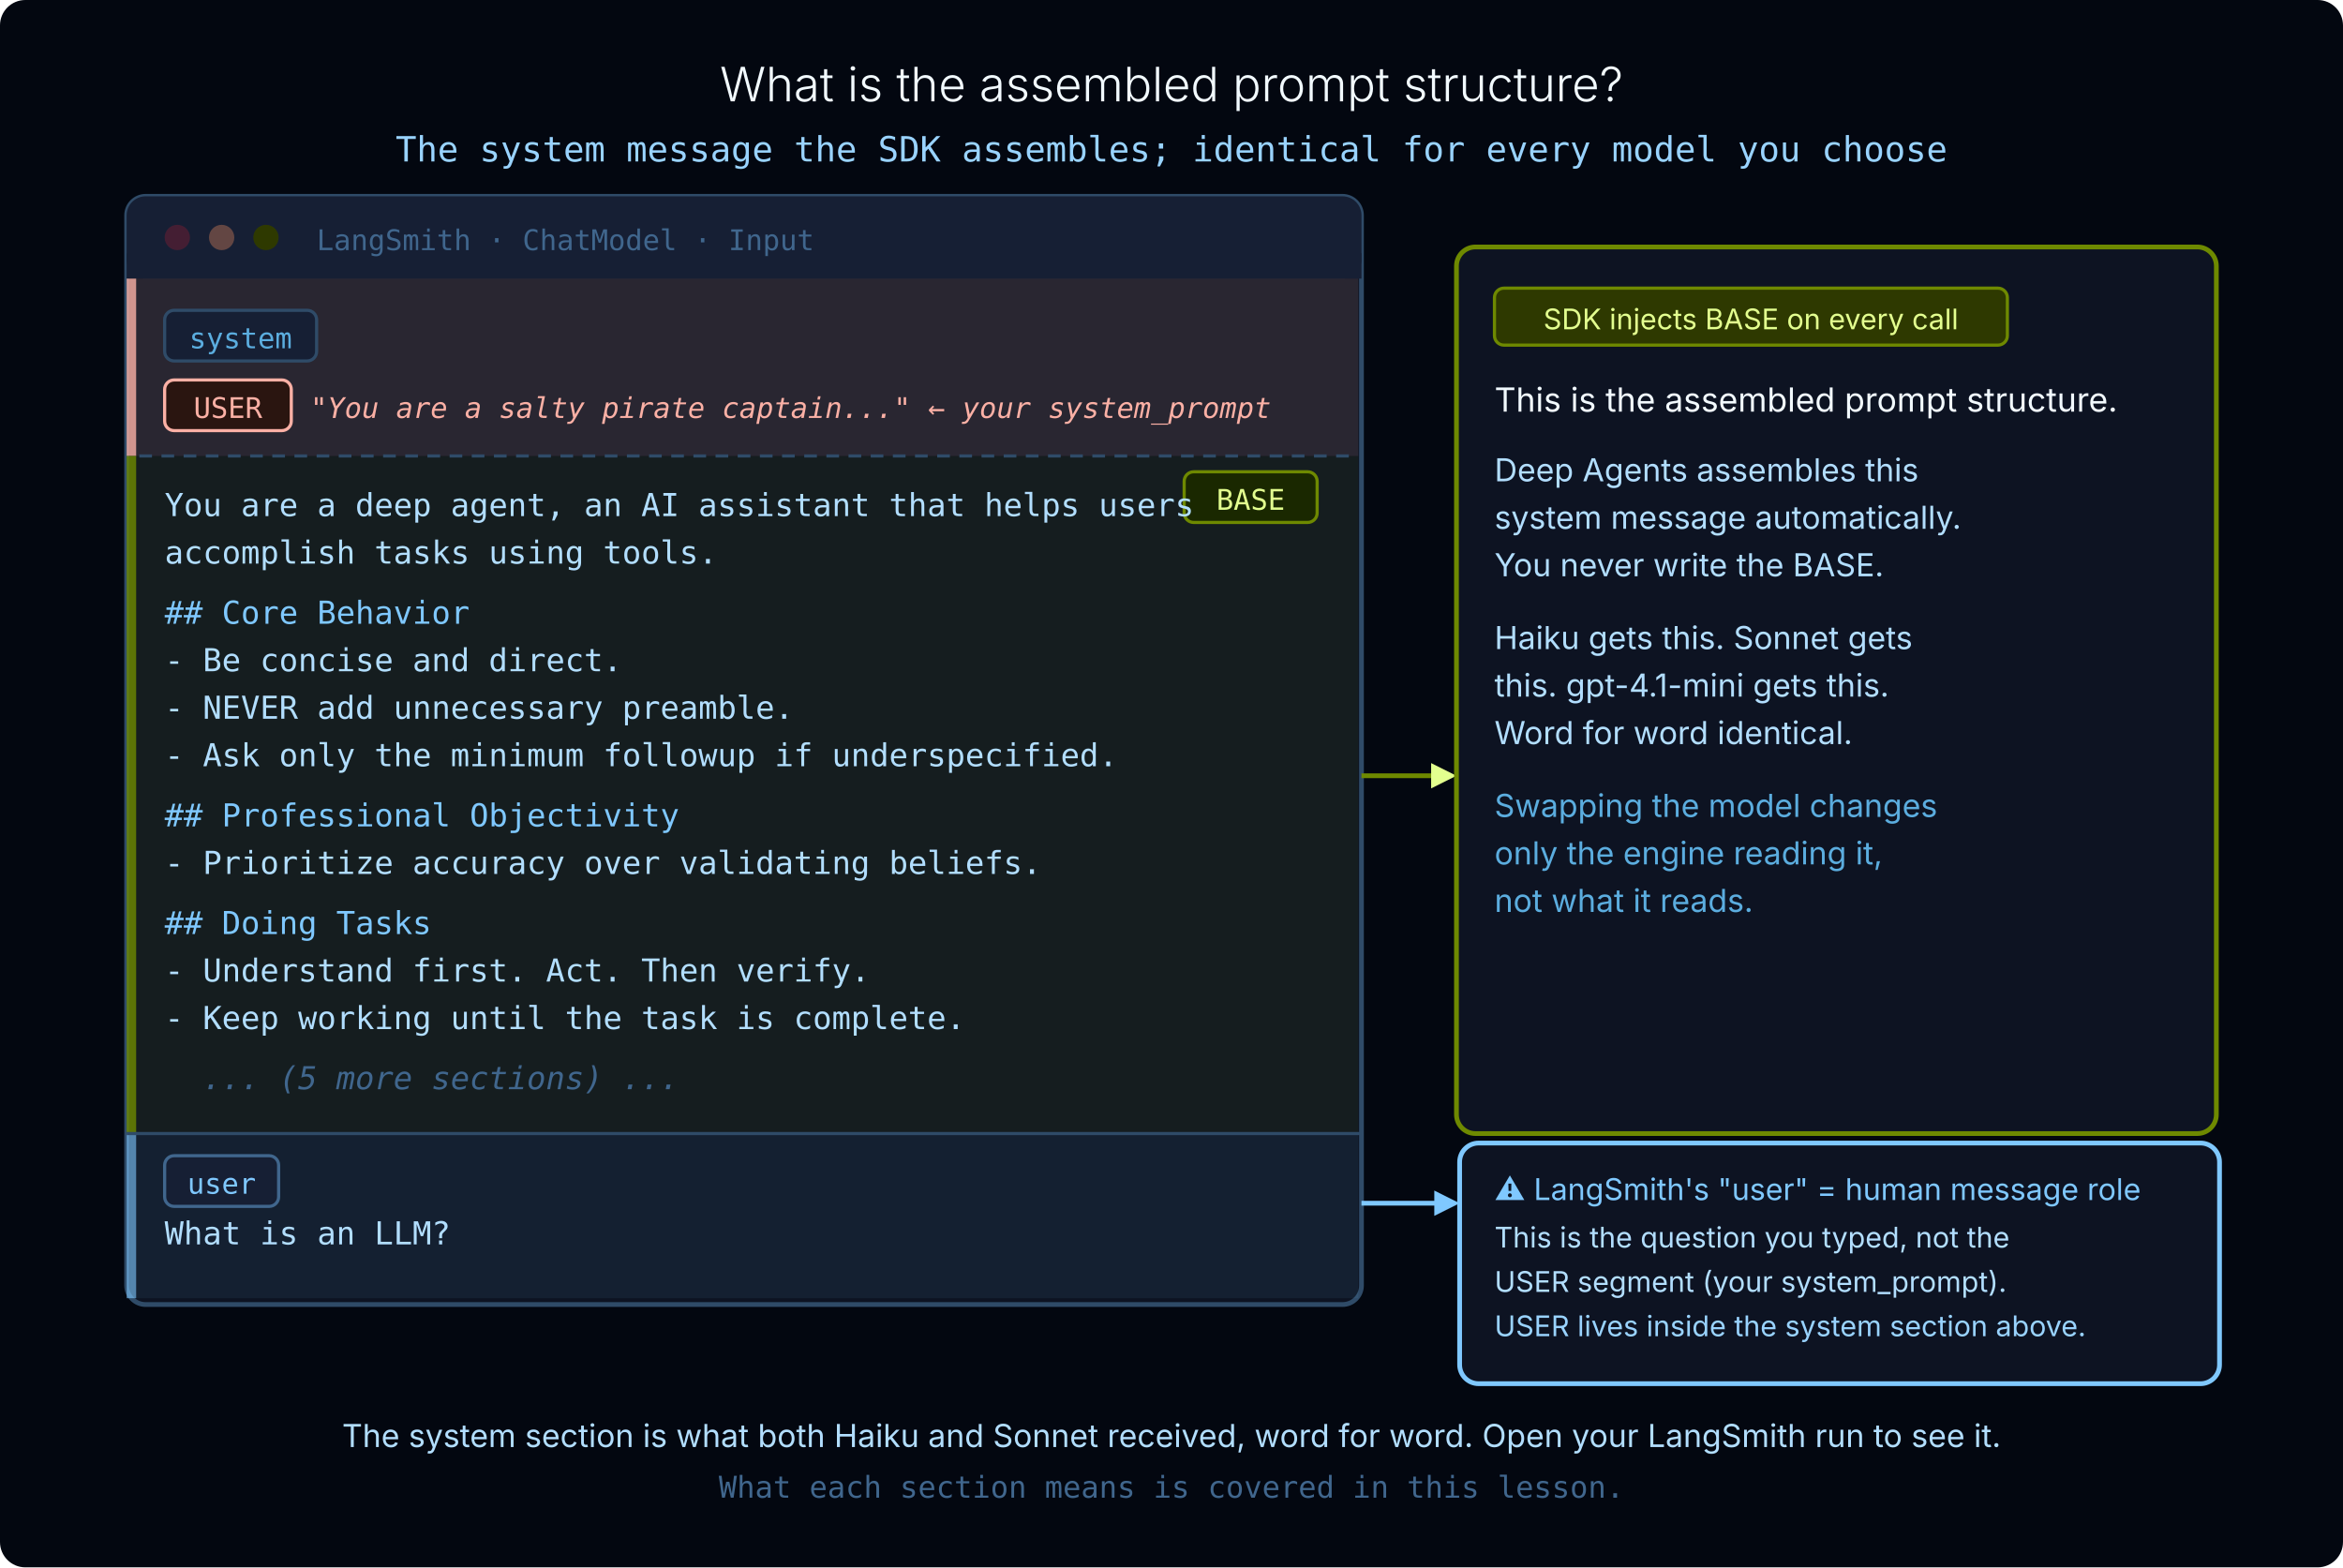
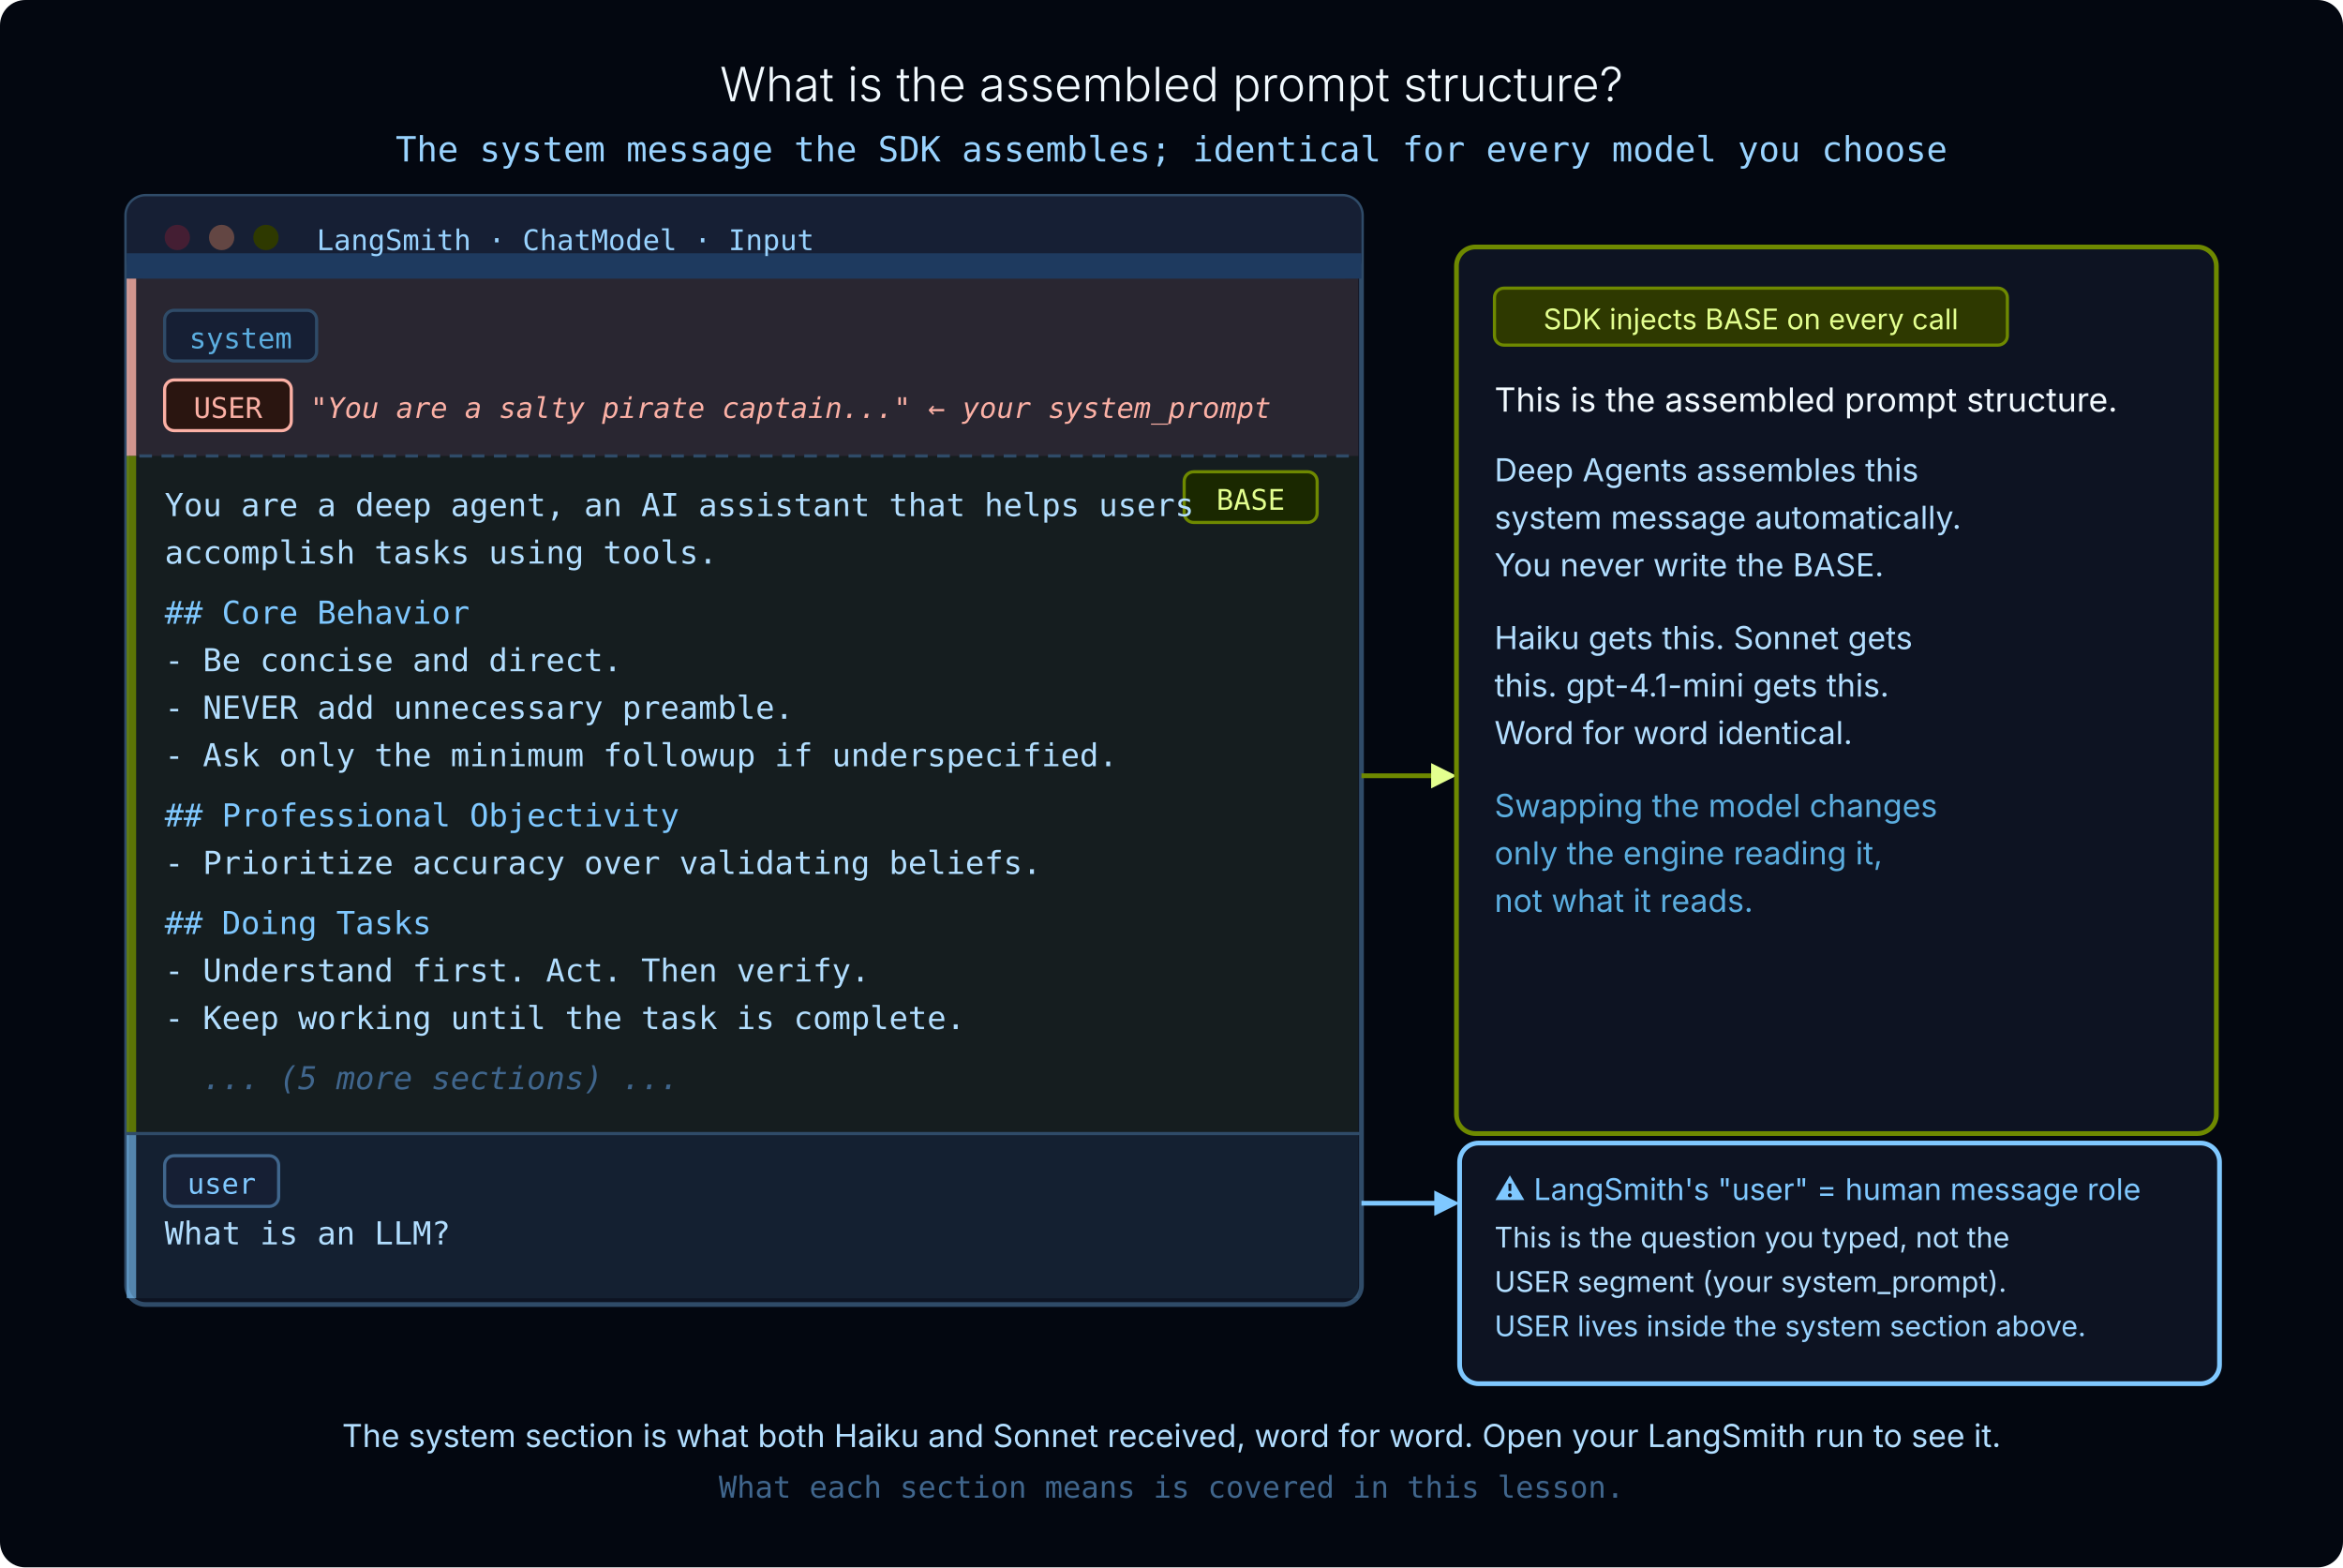
<svg xmlns="http://www.w3.org/2000/svg" width="740" height="495" font-family="'Inter', -apple-system, BlinkMacSystemFont, 'Segoe UI', sans-serif">
  <rect width="740" height="495" fill="#030710" rx="8" />
  <text x="370" y="32" text-anchor="middle" font-size="15" font-weight="300" fill="#F2FAFF">What is the assembled prompt structure?</text>
  <text x="370" y="51" text-anchor="middle" font-size="11" fill="#99D3FF" font-family="'IBM Plex Mono', ui-monospace, SFMono-Regular, Menlo, Consolas, monospace">The system message the SDK assembles; identical for every model you choose</text>
  <rect x="40" y="62" width="390" height="350" rx="6" fill="#0D1322" stroke="#2F4B68" stroke-width="1.5" />
  <rect x="40" y="62" width="390" height="26" rx="6" fill="#161F34" />
-   <rect x="40" y="80" width="390" height="8" fill="#161F34" />
+   <rect x="40" y="80" width="390" height="8" fill="#1E3A5F" />
  <circle cx="56" cy="75" r="4" fill="#441E33" />
  <circle cx="70" cy="75" r="4" fill="#634643" />
  <circle cx="84" cy="75" r="4" fill="#2E3900" />
-   <text x="100" y="79" font-size="9" fill="#40668D" font-family="'IBM Plex Mono', ui-monospace, SFMono-Regular, Menlo, Consolas, monospace">LangSmith · ChatModel · Input</text>
+   <text x="100" y="79" font-size="9" fill="#99D3FF" font-family="'IBM Plex Mono', ui-monospace, SFMono-Regular, Menlo, Consolas, monospace">LangSmith · ChatModel · Input</text>
  <rect x="41" y="88" width="388" height="56" fill="#FBB0A5" fill-opacity="0.12" />
  <rect x="41" y="144" width="388" height="214" fill="#6E8900" fill-opacity="0.09" />
  <rect x="41" y="358" width="388" height="52" fill="#7FC8FF" fill-opacity="0.07" />
  <rect x="40" y="88" width="3" height="56" fill="#FBB0A5" fill-opacity="0.8" />
  <rect x="40" y="144" width="3" height="214" fill="#6E8900" fill-opacity="0.8" />
  <rect x="40" y="358" width="3" height="52" fill="#7FC8FF" fill-opacity="0.6" />
  <rect x="52" y="98" width="48" height="16" rx="3" fill="#161F34" stroke="#2F4B68" stroke-width="1" />
  <text x="76" y="110" text-anchor="middle" font-size="9" font-weight="400" fill="#5BADDF" font-family="'IBM Plex Mono', ui-monospace, SFMono-Regular, Menlo, Consolas, monospace">system</text>
  <rect x="52" y="120" width="40" height="16" rx="3" fill="#2A1510" stroke="#FBB0A5" stroke-width="1" />
  <text x="72" y="132" text-anchor="middle" font-size="9" font-weight="400" fill="#FBB0A5" font-family="'IBM Plex Mono', ui-monospace, SFMono-Regular, Menlo, Consolas, monospace">USER</text>
  <text x="98" y="132" font-size="9" fill="#FBB0A5" font-style="italic" font-family="'IBM Plex Mono', ui-monospace, SFMono-Regular, Menlo, Consolas, monospace">"You are a salty pirate captain..."  ← your system_prompt</text>
  <line x1="44" y1="144" x2="428" y2="144" stroke="#2F4B68" stroke-width="1" stroke-dasharray="4,3" />
  <rect x="374" y="149" width="42" height="16" rx="3" fill="#1A2800" stroke="#6E8900" stroke-width="1" />
  <text x="395" y="161" text-anchor="middle" font-size="9" font-weight="400" fill="#E3FF8F" font-family="'IBM Plex Mono', ui-monospace, SFMono-Regular, Menlo, Consolas, monospace">BASE</text>
  <g font-family="'IBM Plex Mono', ui-monospace, SFMono-Regular, Menlo, Consolas, monospace" font-size="10" fill="#B2DEFF" xml:space="preserve">
    <text x="52" y="163">You are a deep agent, an AI assistant that helps users</text>
    <text x="52" y="178">accomplish tasks using tools.</text>
    <text x="52" y="197" font-weight="400" fill="#7FC8FF">## Core Behavior</text>
    <text x="52" y="212">- Be concise and direct.</text>
    <text x="52" y="227">- NEVER add unnecessary preamble.</text>
    <text x="52" y="242">- Ask only the minimum followup if underspecified.</text>
    <text x="52" y="261" font-weight="400" fill="#7FC8FF">## Professional Objectivity</text>
    <text x="52" y="276">- Prioritize accuracy over validating beliefs.</text>
    <text x="52" y="295" font-weight="400" fill="#7FC8FF">## Doing Tasks</text>
    <text x="52" y="310">- Understand first. Act. Then verify.</text>
    <text x="52" y="325">- Keep working until the task is complete.</text>
    <text x="52" y="344" fill="#40668D" font-style="italic">  ... (5 more sections) ...</text>
  </g>
  <line x1="40" y1="358" x2="430" y2="358" stroke="#2F4B68" stroke-width="1" />
  <rect x="52" y="365" width="36" height="16" rx="3" fill="#161F34" stroke="#40668D" stroke-width="1" />
  <text x="70" y="377" text-anchor="middle" font-size="9" font-weight="400" fill="#7FC8FF" font-family="'IBM Plex Mono', ui-monospace, SFMono-Regular, Menlo, Consolas, monospace">user</text>
  <g font-family="'IBM Plex Mono', ui-monospace, SFMono-Regular, Menlo, Consolas, monospace" font-size="10" fill="#B2DEFF">
    <text x="52" y="393">What is an LLM?</text>
  </g>
  <line x1="430" y1="245" x2="456" y2="245" stroke="#6E8900" stroke-width="1.5" />
  <polygon points="452,241 460,245 452,249" fill="#E3FF8F" />
  <rect x="460" y="78" width="240" height="280" rx="6" fill="#0D1322" stroke="#6E8900" stroke-width="1.5" />
  <rect x="472" y="91" width="162" height="18" rx="3" fill="#2E3900" stroke="#6E8900" stroke-width="1" />
  <text x="553" y="104" text-anchor="middle" font-size="9" font-weight="400" fill="#E3FF8F">SDK injects BASE on every call</text>
  <text x="472" y="130" font-size="10.5" font-weight="400" fill="#F2FAFF">This is the assembled prompt structure.</text>
  <text x="472" y="152" font-size="10" fill="#B2DEFF">Deep Agents assembles this</text>
  <text x="472" y="167" font-size="10" fill="#B2DEFF">system message automatically.</text>
  <text x="472" y="182" font-size="10" fill="#B2DEFF">You never write the BASE.</text>
  <text x="472" y="205" font-size="10" fill="#B2DEFF">Haiku gets this. Sonnet gets</text>
  <text x="472" y="220" font-size="10" fill="#B2DEFF">this. gpt-4.1-mini gets this.</text>
  <text x="472" y="235" font-size="10" fill="#B2DEFF">Word for word identical.</text>
  <text x="472" y="258" font-size="10" fill="#5BADDF">Swapping the model changes</text>
  <text x="472" y="273" font-size="10" fill="#5BADDF">only the engine reading it,</text>
  <text x="472" y="288" font-size="10" fill="#5BADDF">not what it reads.</text>
  <line x1="430" y1="380" x2="457" y2="380" stroke="#7FC8FF" stroke-width="1.5" />
  <polygon points="453,376 461,380 453,384" fill="#7FC8FF" />
  <rect x="461" y="361" width="240" height="76" rx="6" fill="#0D1322" stroke="#7FC8FF" stroke-width="1.5" />
  <text x="472" y="379" font-size="9.5" font-weight="400" fill="#7FC8FF">⚠ LangSmith's "user" = human message role</text>
  <text x="472" y="394" font-size="9" fill="#B2DEFF">This is the question you typed, not the</text>
  <text x="472" y="408" font-size="9" fill="#B2DEFF">USER segment (your system_prompt).</text>
  <text x="472" y="422" font-size="9" fill="#99D3FF">USER lives inside the system section above.</text>
  <text x="370" y="457" text-anchor="middle" font-size="10" fill="#B2DEFF">The system section is what both Haiku and Sonnet received, word for word. Open your LangSmith run to see it.</text>
  <text x="370" y="473" text-anchor="middle" font-size="9.5" fill="#40668D" font-family="'IBM Plex Mono', ui-monospace, SFMono-Regular, Menlo, Consolas, monospace">What each section means is covered in this lesson.</text>
</svg>
